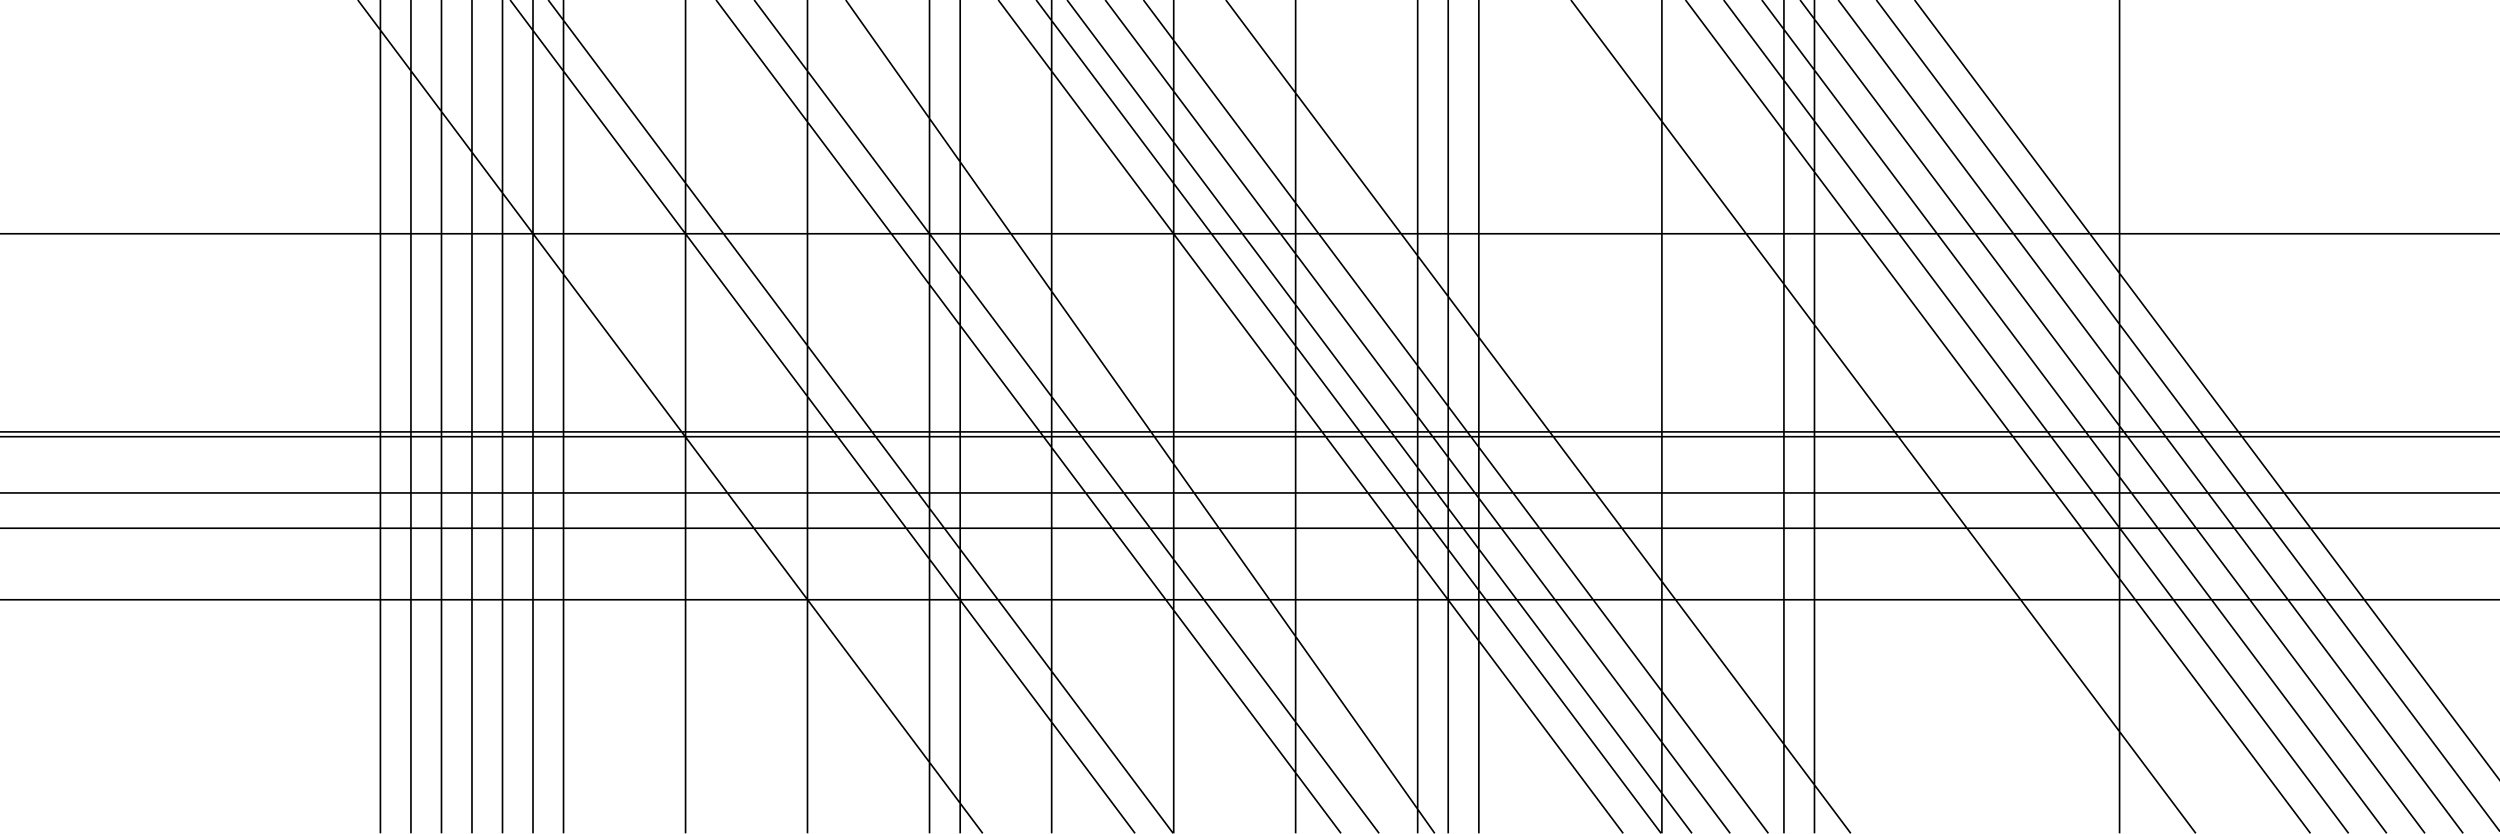
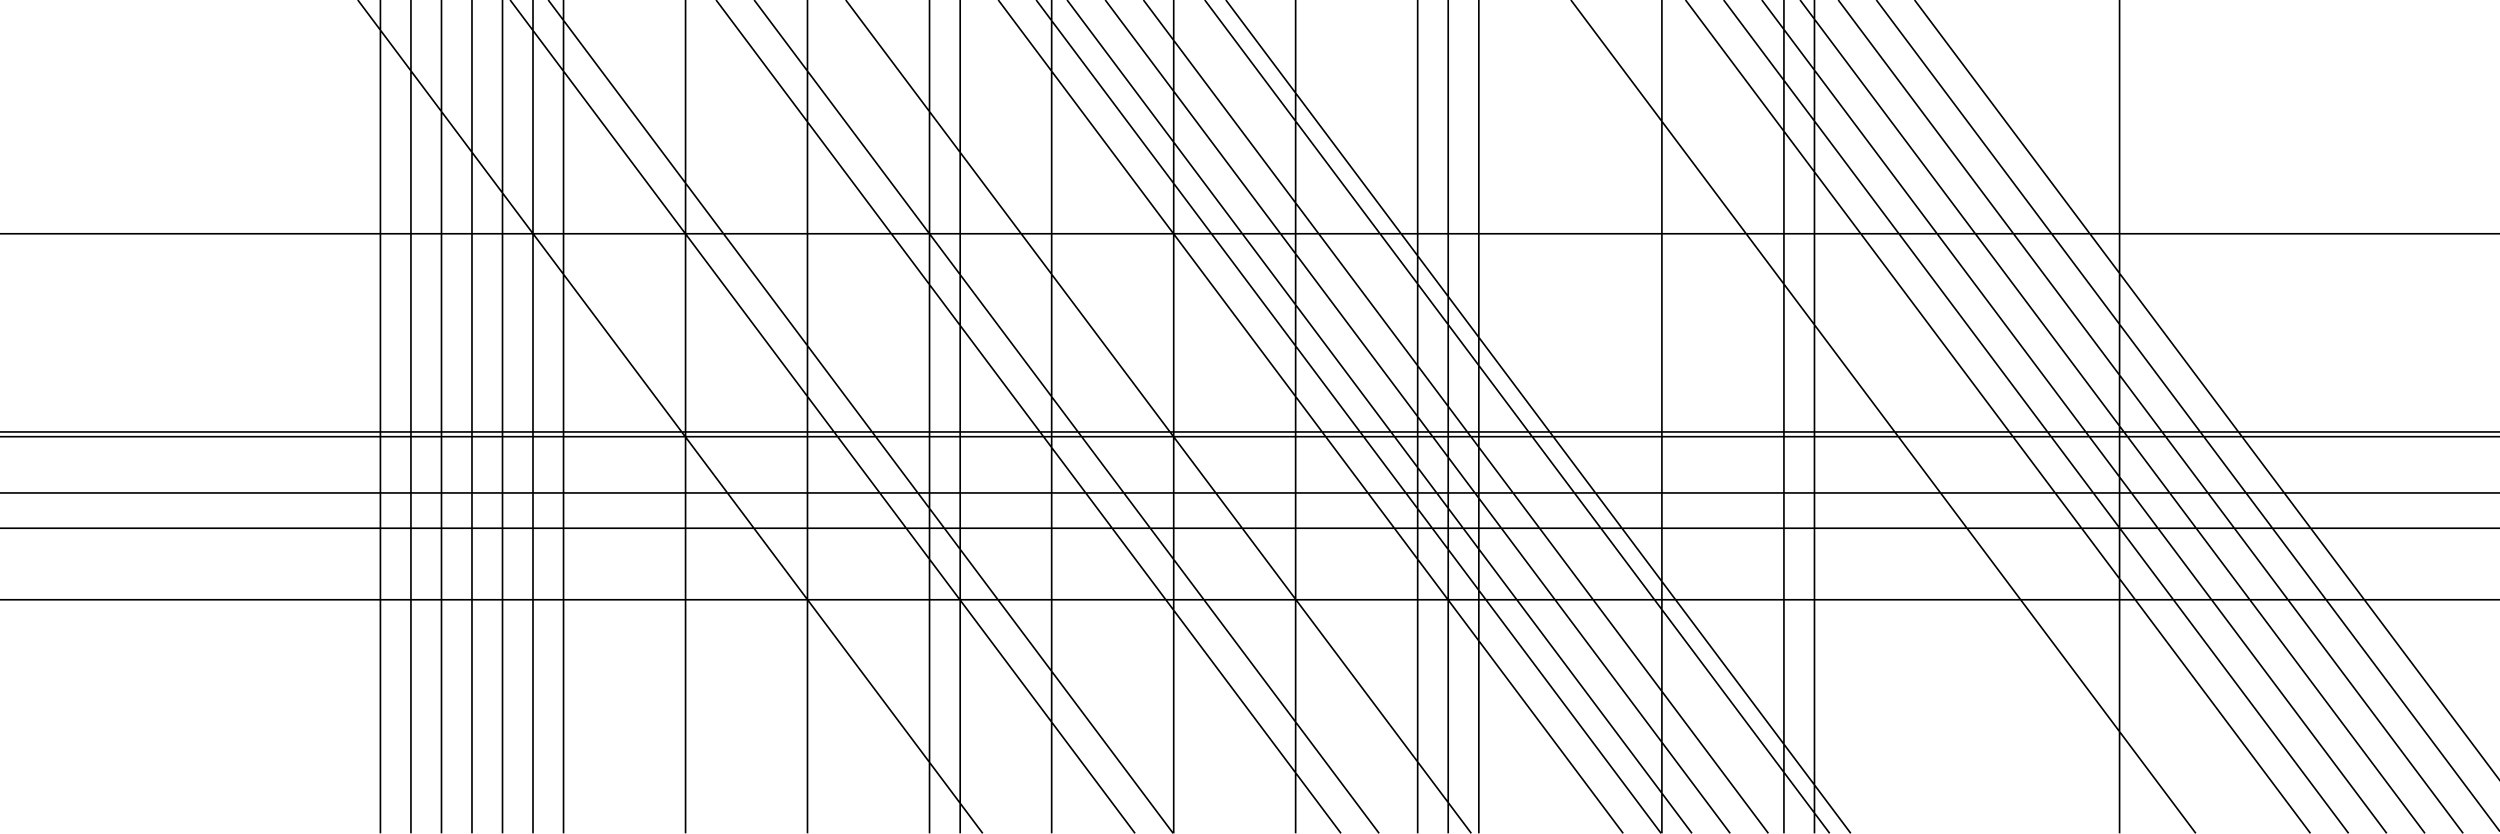
<svg xmlns="http://www.w3.org/2000/svg" width="396.875mm" height="132.292mm" viewBox="0 0 396.875 132.292" version="1.1" id="svg8">
  <defs id="defs2" />
  <g id="layer1" transform="translate(185.6454,18.185)">
-     <path id="path6195" style="color:#000000;clip-rule:nonzero;display:inline;overflow:visible;visibility:visible;opacity:1;isolation:auto;mix-blend-mode:normal;color-interpolation:sRGB;color-interpolation-filters:linearRGB;solid-color:#000000;solid-opacity:1;vector-effect:none;fill:none;fill-opacity:1;fill-rule:nonzero;stroke:#000000;stroke-width:0.265;stroke-linecap:butt;stroke-linejoin:miter;stroke-miterlimit:100;stroke-dasharray:none;stroke-dashoffset:0;stroke-opacity:1;marker:none;color-rendering:auto;image-rendering:auto;shape-rendering:auto;text-rendering:auto;enable-background:accumulate" d="m -185.645,60.071 h 396.875 m -396.875,5.596 H 211.23 M 49.123,114.107 V -18.185 M 39.412,114.107 V -18.185 M 20.038,114.107 V -18.185 m 98.256,0 93.529,124.718 M 112.226,-18.185 211.23,113.833 M 106.175,-18.185 205.383,114.107 M 100.114,-18.185 199.322,114.107 M 94.046,-18.185 193.254,114.107 M 87.987,-18.185 187.196,114.107 M 81.931,-18.185 181.139,114.107 M 63.733,-18.185 162.942,114.107 M -16.249,-18.185 82.959,114.107 M 8.957,-18.185 108.166,114.107 M -10.187,-18.185 89.022,114.107 M -21.154,-18.185 78.054,114.107 M -27.172,-18.185 72.037,114.107 M -51.382,-18.185 42.12,114.107 M -65.919,-18.185 33.29,114.107 M -71.97,-18.185 27.239,114.107 M -98.613,-18.185 0.596,114.107 M -4.125,-18.185 95.084,114.107 M -104.662,-18.185 -5.453,114.107 M -128.844,-18.185 -29.636,114.107 M -185.645,51.141 h 396.875 m -396.875,-0.757 H 211.23 M 150.837,114.107 V -18.185 M -185.645,77.033 H 211.23 M -185.645,18.922 H 211.23 M -76.811,114.107 V -18.185 m 38.73,132.292 V -18.185 M -57.455,114.107 V -18.185 m 38.763,132.292 V -18.185 M 0.682,114.107 V -18.185 M 78.183,114.107 V -18.185 M 102.404,114.107 V -18.185 M 97.557,114.107 V -18.185 M 44.259,114.107 V -18.185 M -33.217,114.107 V -18.185 M -96.185,114.107 V -18.185 M -101.032,114.107 V -18.185 m -4.839,0 V 114.107 m -4.847,-132.292 V 114.107 m -4.84,-132.292 V 114.107 m -4.847,-132.292 V 114.107 m -4.848,-132.292 V 114.107" />
+     <path id="path4801-4" style="color:#000000;clip-rule:nonzero;display:inline;overflow:visible;visibility:visible;opacity:1;isolation:auto;mix-blend-mode:normal;color-interpolation:sRGB;color-interpolation-filters:linearRGB;solid-color:#000000;solid-opacity:1;vector-effect:none;fill:none;fill-opacity:1;fill-rule:nonzero;stroke:#000000;stroke-width:0.265;stroke-linecap:butt;stroke-linejoin:miter;stroke-miterlimit:100;stroke-dasharray:none;stroke-dashoffset:0;stroke-opacity:1;marker:none;color-rendering:auto;image-rendering:auto;shape-rendering:auto;text-rendering:auto;enable-background:accumulate" d="M 5.61,-18.185 104.819,114.107 M -125.253,-18.185 V 114.107 m 4.848,-132.292 V 114.107 m 4.847,-132.292 V 114.107 m 4.84,-132.292 V 114.107 m 4.847,-132.292 V 114.107 m 4.839,0 V -18.185 m 4.848,132.292 V -18.185 m 62.967,132.292 V -18.185 M 44.259,114.107 V -18.185 M 97.557,114.107 V -18.185 M 102.404,114.107 V -18.185 M 78.183,114.107 V -18.185 M 0.682,114.107 V -18.185 M -18.692,114.107 V -18.185 M -57.455,114.107 V -18.185 m 19.373,132.292 V -18.185 M -76.811,114.107 V -18.185 M -185.645,18.922 H 211.23 M -185.645,77.033 H 211.23 M 150.837,114.107 V -18.185 m -336.482,68.57 h 396.875 m -396.875,0.757 H 211.23 M -128.844,-18.185 -29.636,114.107 M -104.662,-18.185 -5.453,114.107 M -4.125,-18.185 95.084,114.107 M -98.613,-18.185 0.596,114.107 M -71.97,-18.185 27.239,114.107 M -65.919,-18.185 33.29,114.107 M -51.382,-18.185 47.926,114.107 M -27.172,-18.185 72.037,114.107 M -21.154,-18.185 78.054,114.107 M -10.187,-18.185 89.022,114.107 M 8.957,-18.185 108.166,114.107 M -16.249,-18.185 82.959,114.107 M 63.733,-18.185 162.942,114.107 M 81.931,-18.185 181.139,114.107 M 87.987,-18.185 187.196,114.107 M 94.046,-18.185 193.254,114.107 M 100.114,-18.185 199.322,114.107 M 106.175,-18.185 205.383,114.107 M 112.226,-18.185 211.23,113.833 M 118.295,-18.185 211.823,106.533 M 20.038,114.107 V -18.185 M 39.412,114.107 V -18.185 m 9.711,132.292 V -18.185 M -185.645,65.667 h 396.875 m -396.875,-5.596 h 396.875" />
  </g>
</svg>
